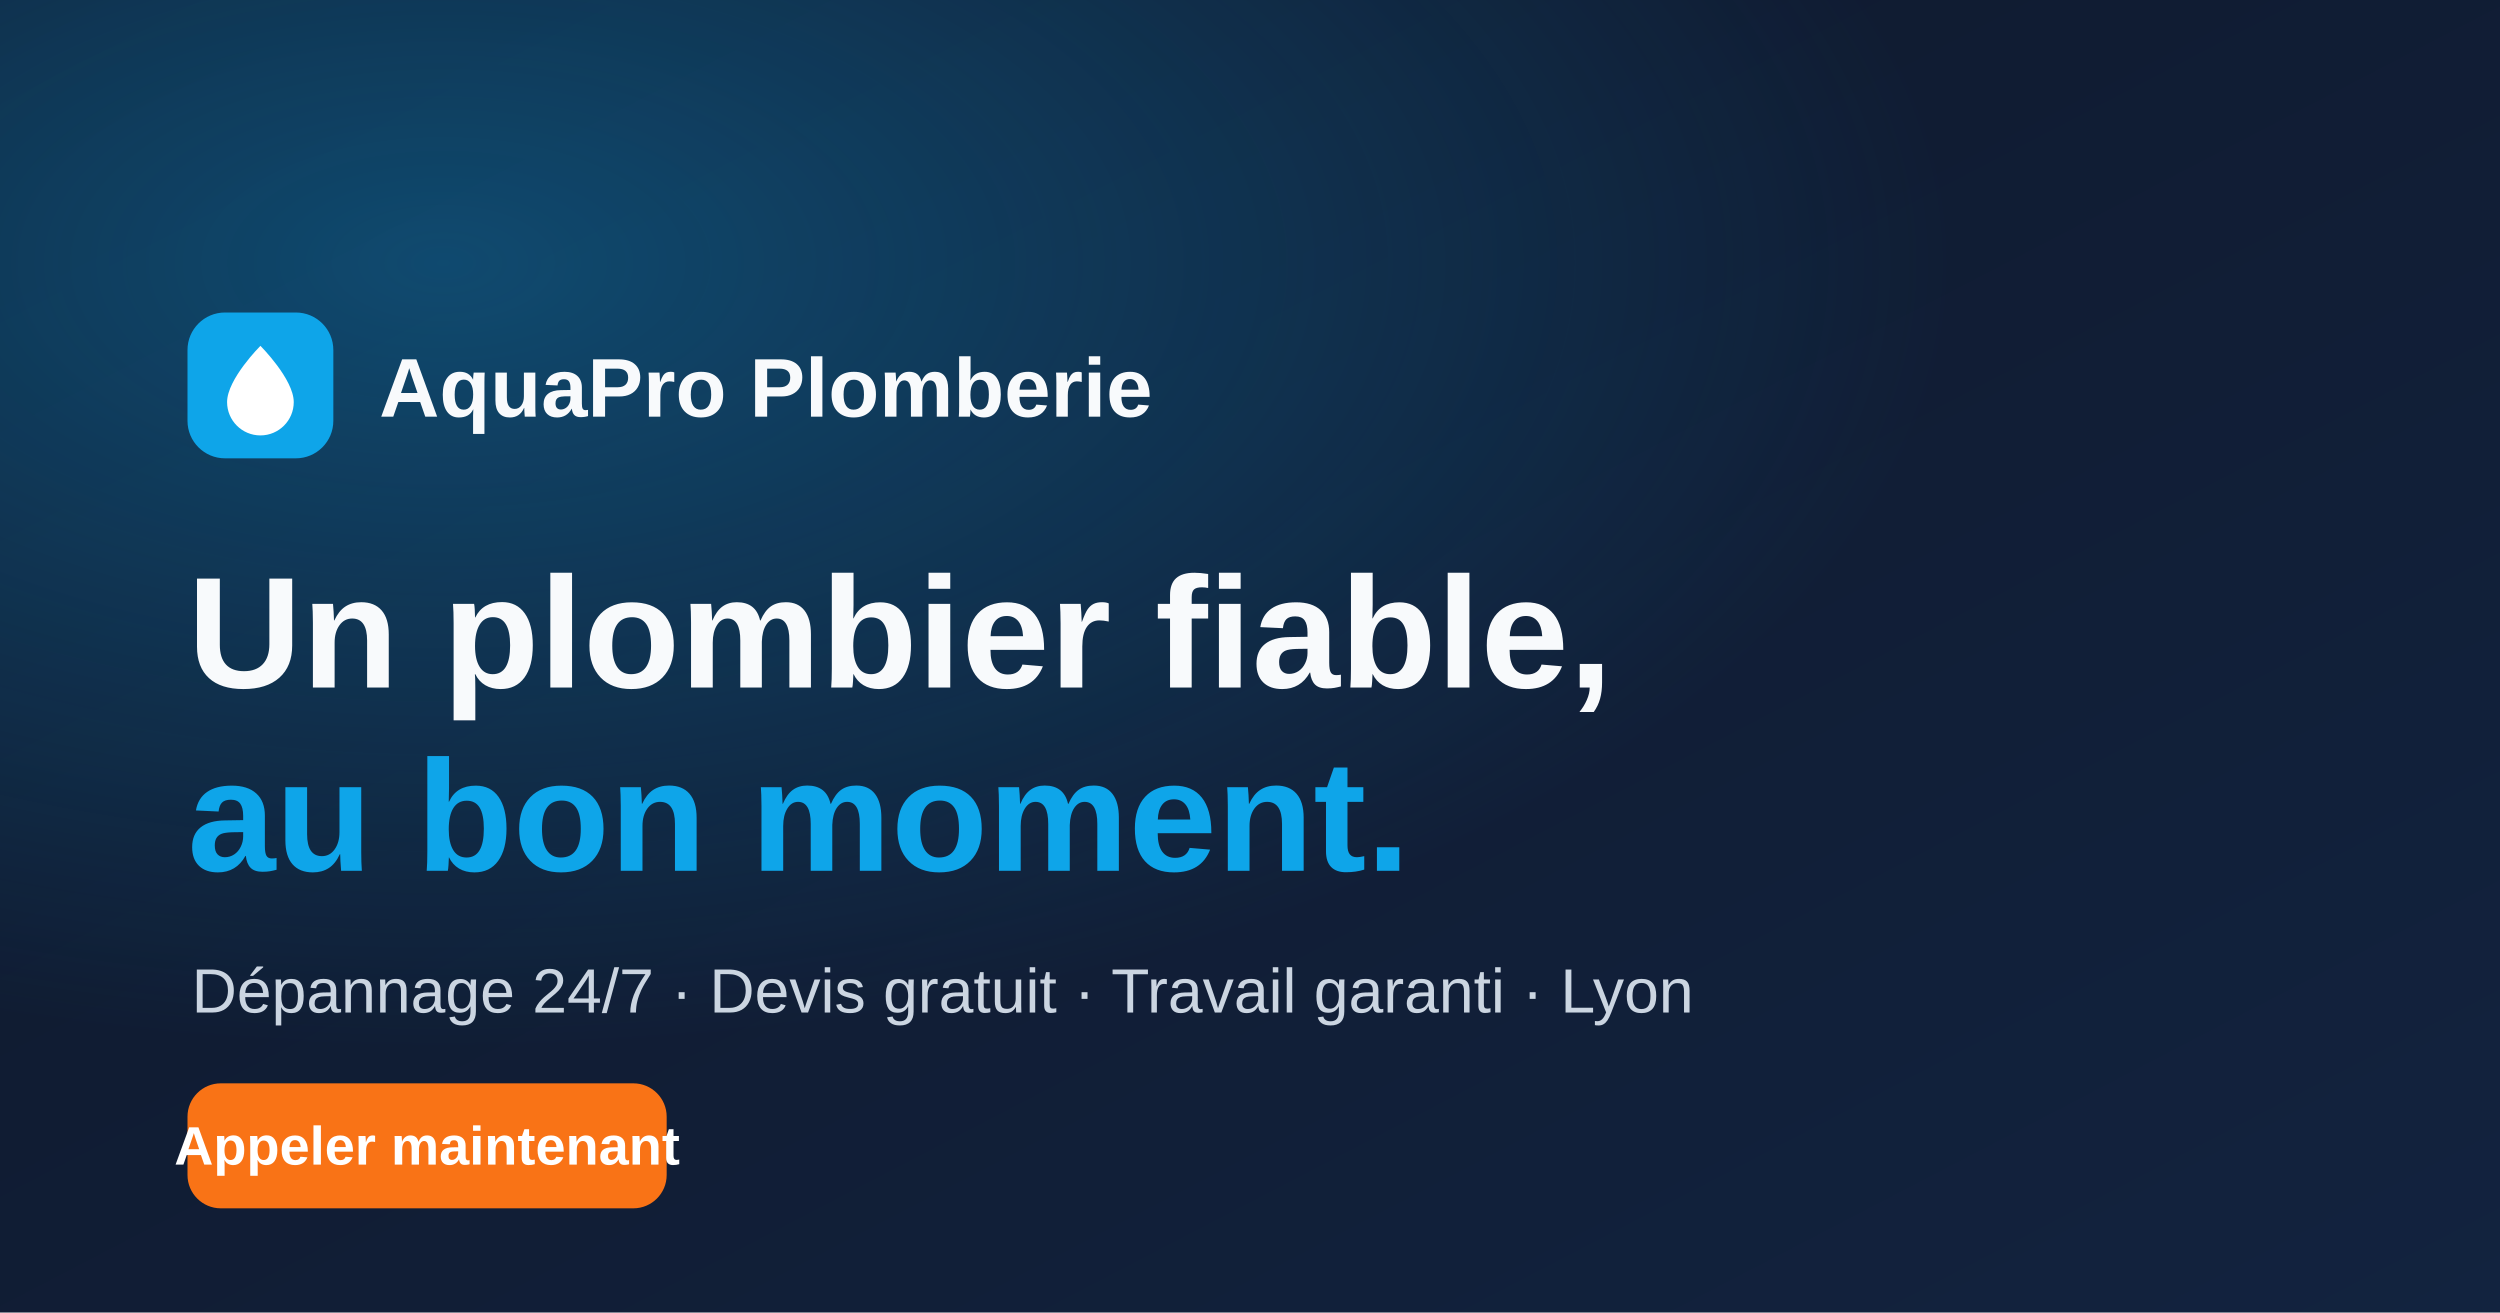
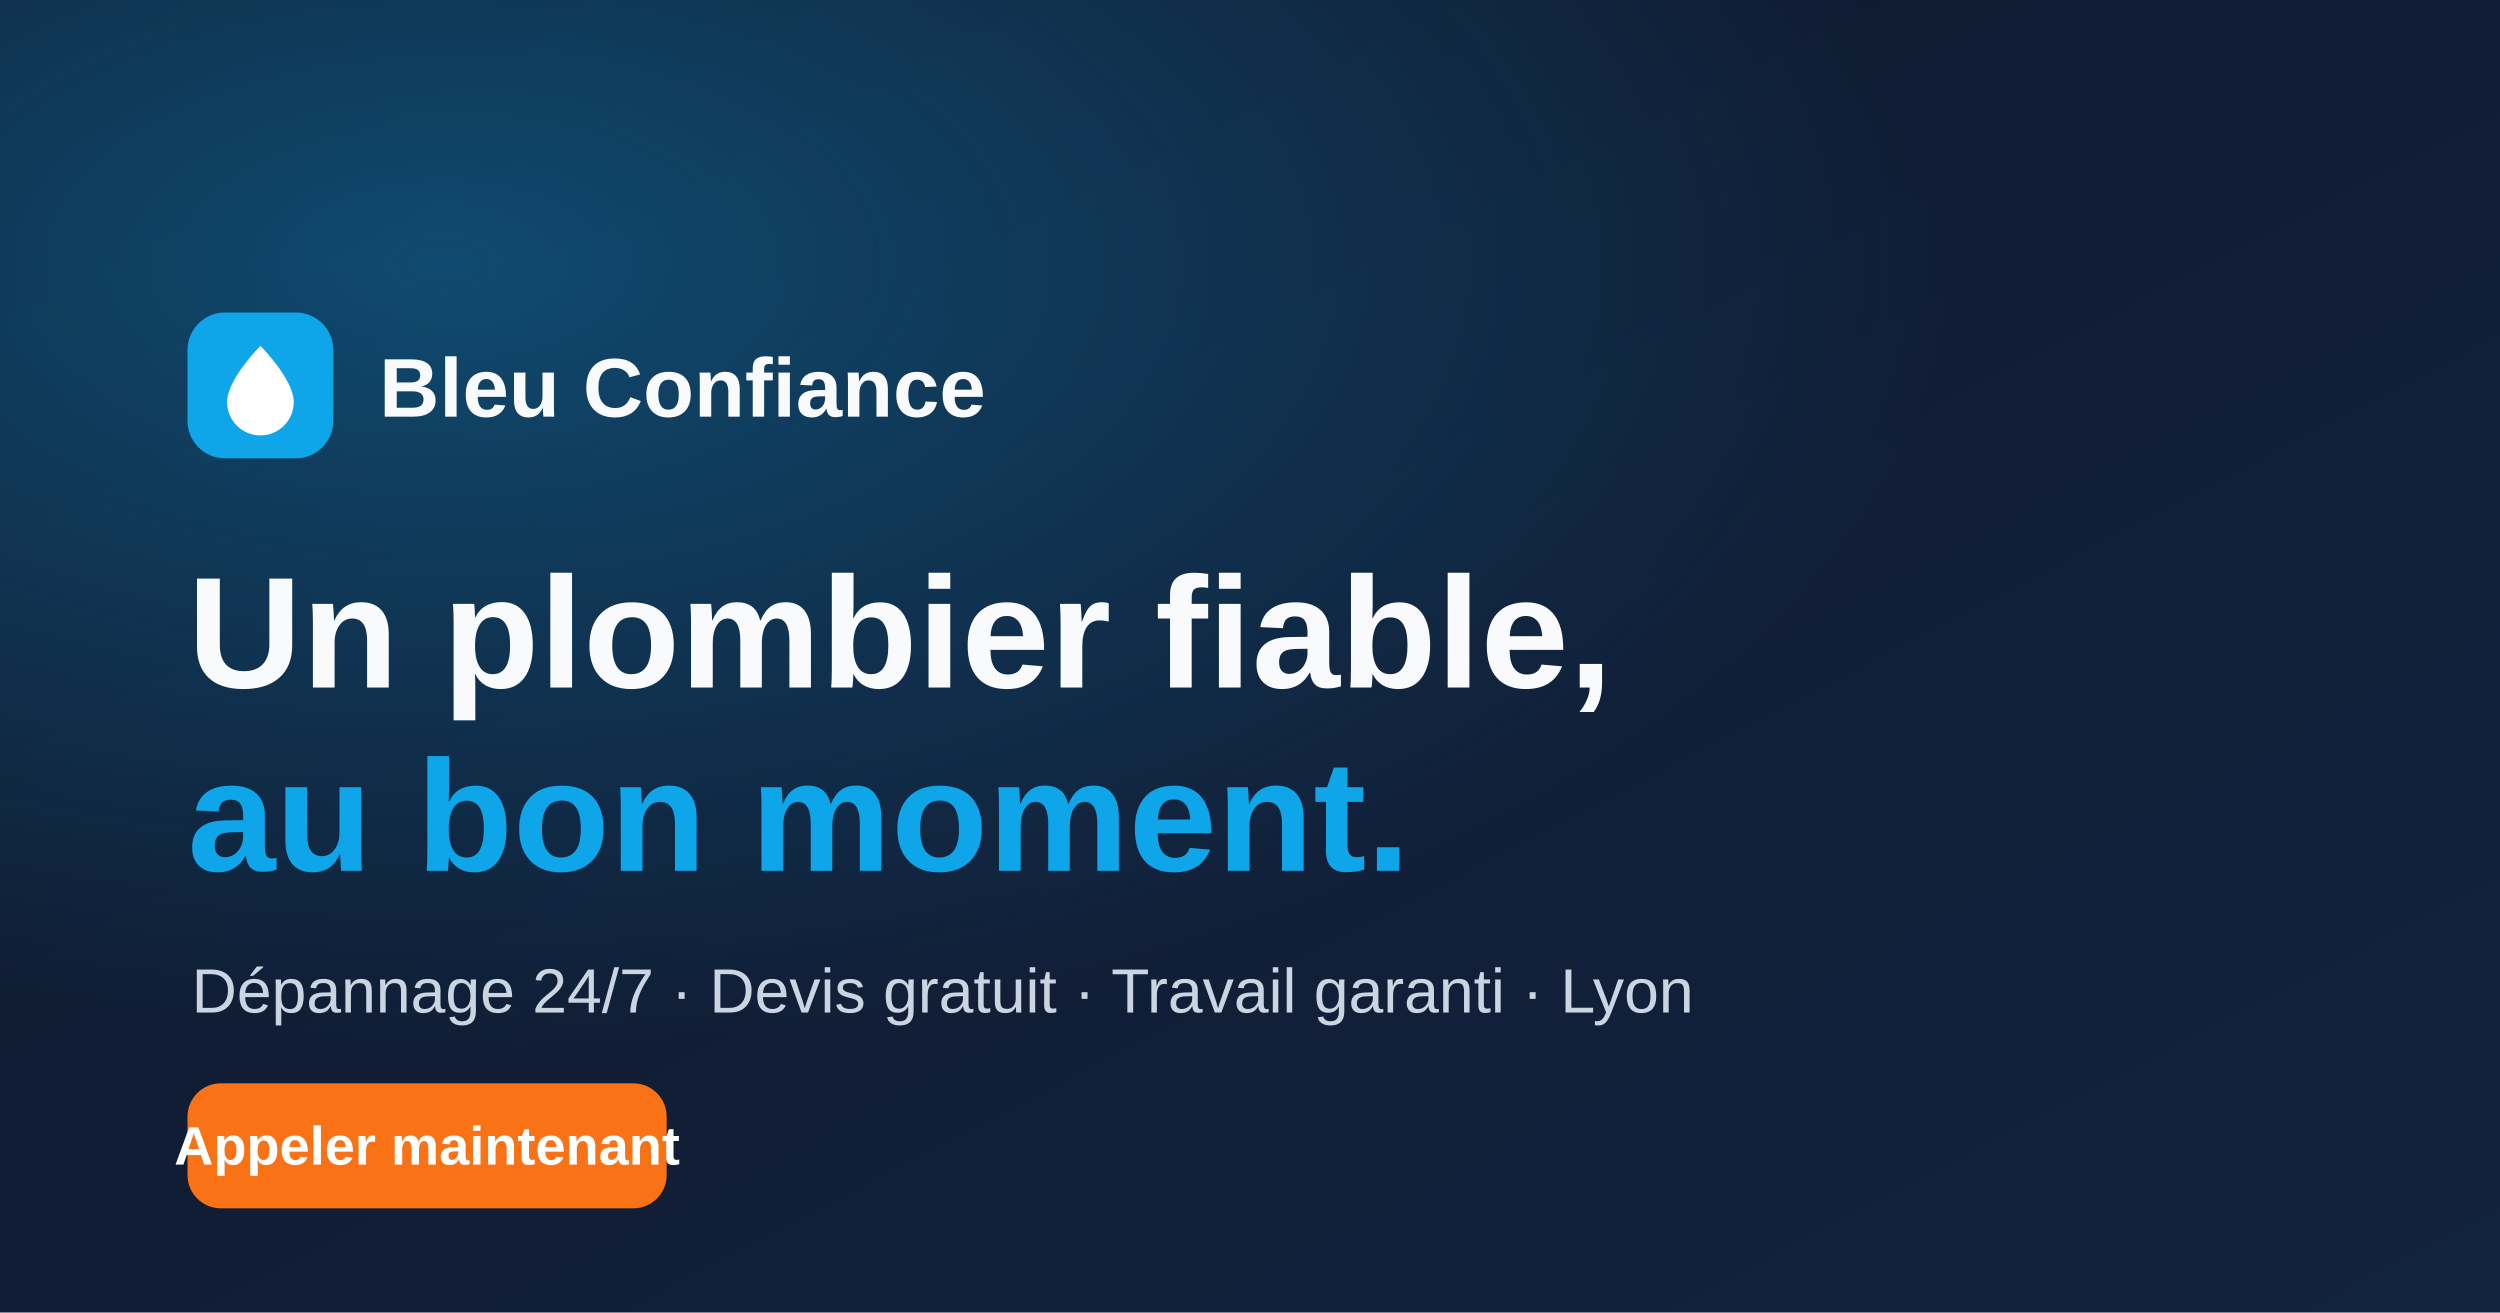
<svg xmlns="http://www.w3.org/2000/svg" width="1200" height="630" viewBox="0 0 1200 630">
  <defs>
    <linearGradient id="bg" x1="0" y1="0" x2="1" y2="1">
      <stop offset="0" stop-color="#0f172a" />
      <stop offset="1" stop-color="#12233f" />
    </linearGradient>
    <radialGradient id="glow" cx="18%" cy="20%" r="60%">
      <stop offset="0" stop-color="#0ea5e9" stop-opacity="0.35" />
      <stop offset="1" stop-color="#0ea5e9" stop-opacity="0" />
    </radialGradient>
  </defs>
  <rect width="1200" height="630" fill="url(#bg)" />
  <rect width="1200" height="630" fill="url(#glow)" />
  <g transform="translate(90,150)">
    <rect x="0" y="0" width="70" height="70" rx="18" fill="#0ea5e9" />
    <path d="M35 16c0 0-16 16-16 27a16 16 0 0 0 32 0c0-11-16-27-16-27Z" fill="#fff" />
-     <text x="92" y="50" font-family="Arial, sans-serif" font-size="40" font-weight="800" fill="#f8fafc">AquaPro Plomberie</text>
+     <text x="92" y="50" font-family="Arial, sans-serif" font-size="40" font-weight="800" fill="#f8fafc">Bleu Confiance</text>
  </g>
  <text x="90" y="330" font-family="Arial, sans-serif" font-size="76" font-weight="800" fill="#f8fafc">Un plombier fiable,</text>
  <text x="90" y="418" font-family="Arial, sans-serif" font-size="76" font-weight="800" fill="#0ea5e9">au bon moment.</text>
  <text x="92" y="486" font-family="Arial, sans-serif" font-size="30" font-weight="500" fill="#cbd5e1">Dépannage 24/7 · Devis gratuit · Travail garanti · Lyon</text>
  <g transform="translate(90,520)">
    <rect x="0" y="0" width="230" height="60" rx="16" fill="#f97316" />
    <text x="115" y="39" font-family="Arial, sans-serif" font-size="26" font-weight="700" fill="#fff" text-anchor="middle">Appeler maintenant</text>
  </g>
</svg>
